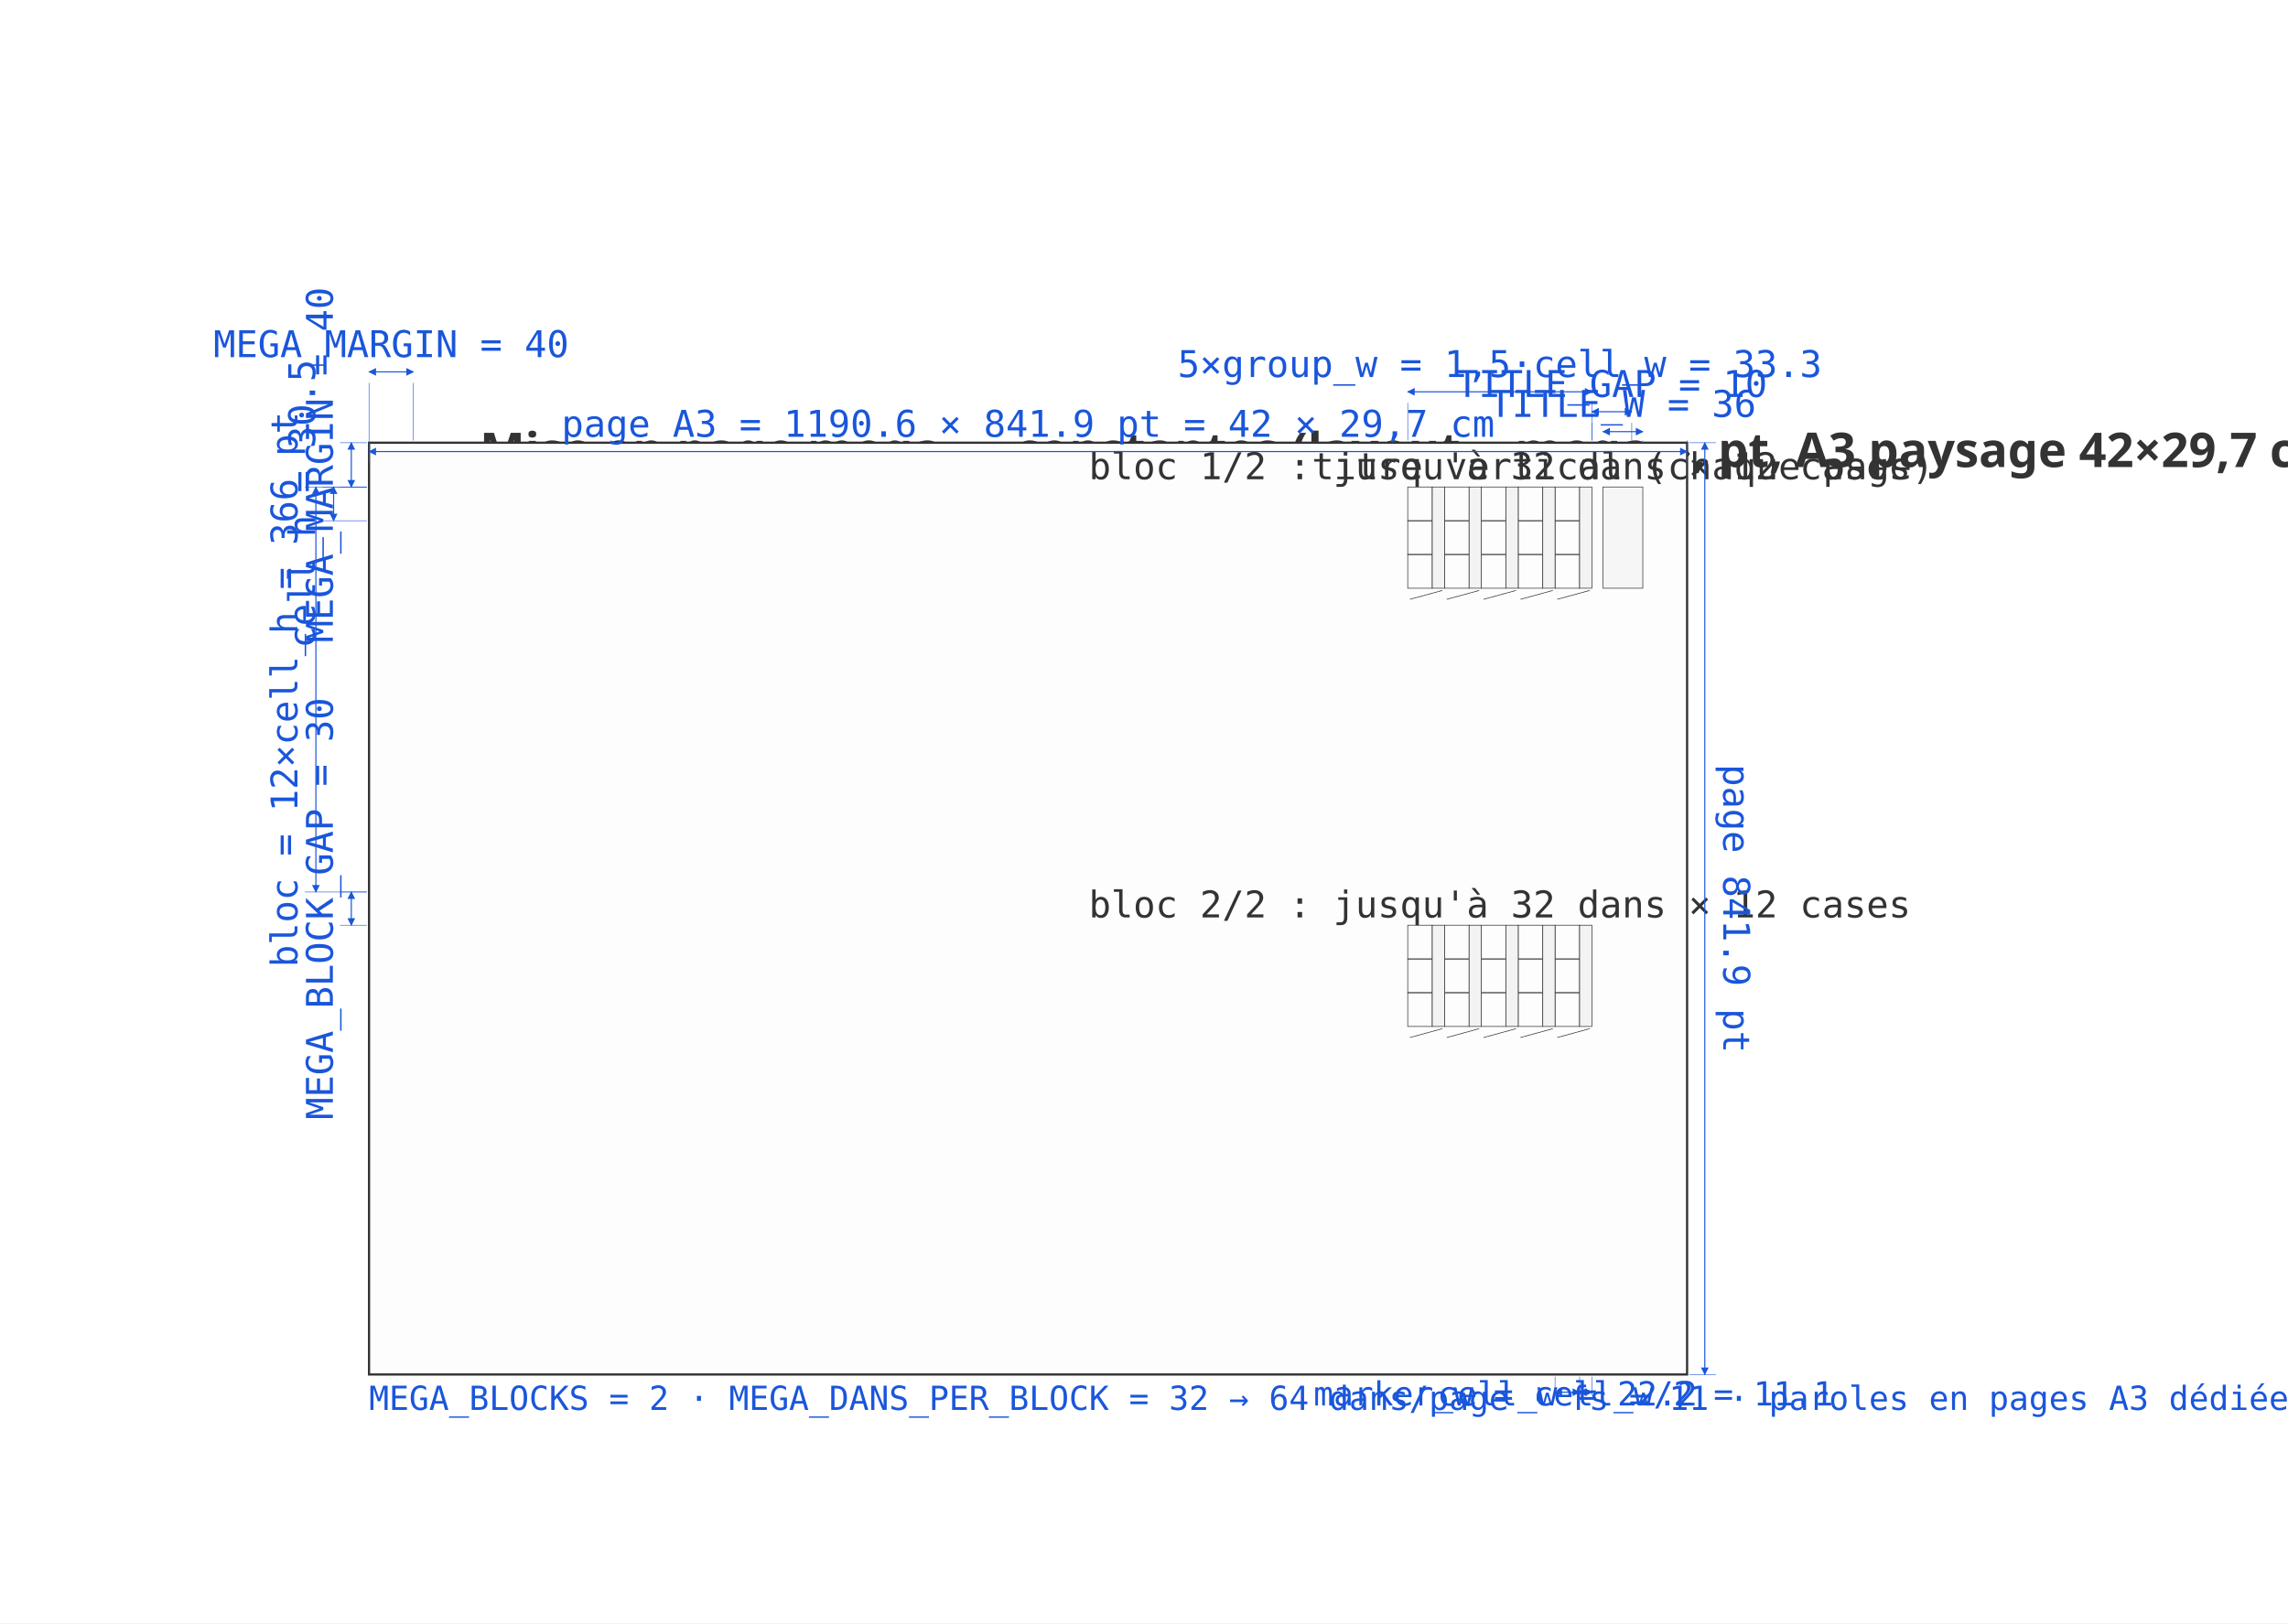
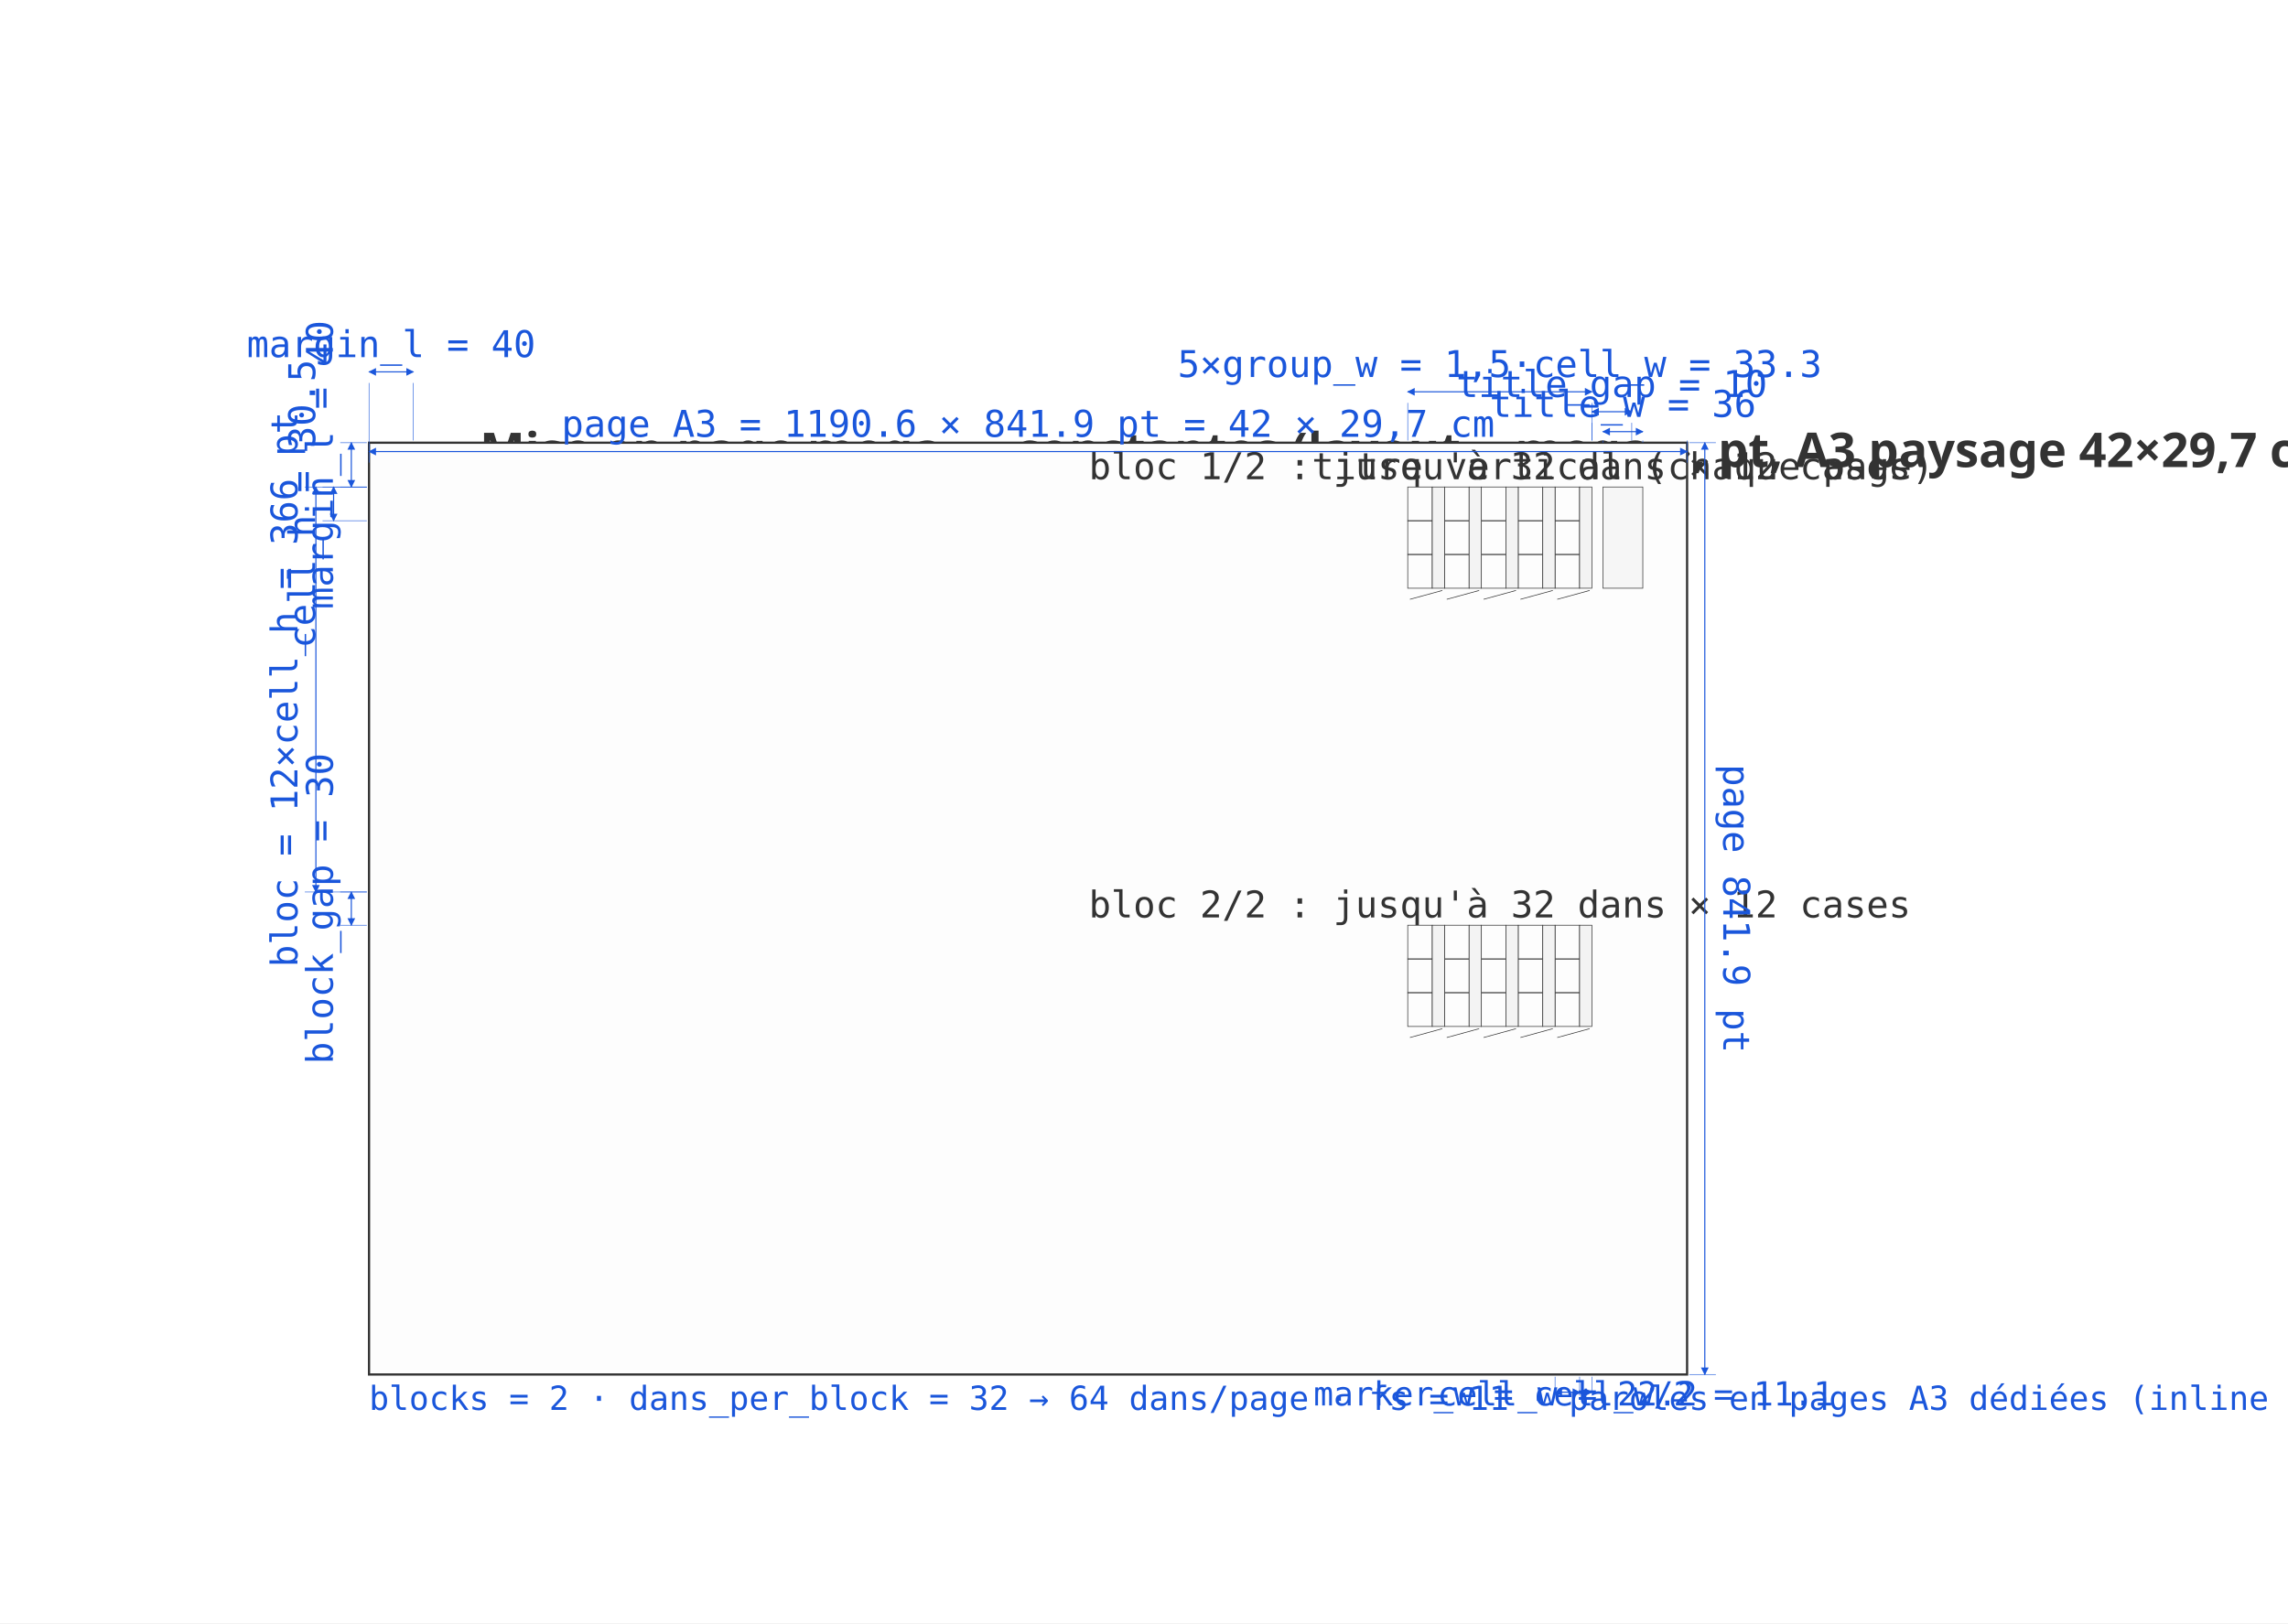
<svg xmlns="http://www.w3.org/2000/svg" width="620" height="440" viewBox="0 0 620 440">
  <defs>
    <marker id="arr" viewBox="0 0 10 10" refX="9" refY="5" markerWidth="7" markerHeight="7" orient="auto-start-reverse">
      <path d="M0,0 L10,5 L0,10 z" fill="#1a56db" />
    </marker>
  </defs>
  <rect x="0" y="0" width="620" height="440" fill="#ffffff" />
  <text x="130" y="126.6" text-anchor="start" font-family="sans-serif" font-size="13" fill="#333333" font-weight="bold">Mise en page mega — constantes (layout « mega », pt, A3 paysage 42×29,7 cm)</text>
  <text x="130" y="131.4" text-anchor="start" font-family="sans-serif" font-size="9.5" fill="#333333">gris foncé = éléments · bleu = cotes (flèches) et constantes · échelle 0.3</text>
  <rect x="100" y="120" width="357.166" height="252.567" fill="#fdfdfd" stroke="#333333" stroke-width="0.6" />
  <rect x="421.386" y="132" width="6.653" height="9.149" fill="none" stroke="#333333" stroke-width="0.18" />
  <rect x="421.386" y="141.149" width="6.653" height="9.149" fill="none" stroke="#333333" stroke-width="0.18" />
  <rect x="421.386" y="150.297" width="6.653" height="9.149" fill="none" stroke="#333333" stroke-width="0.18" />
  <rect x="428.039" y="132" width="3.327" height="27.446" fill="#f3f3f3" stroke="#333333" stroke-width="0.18" />
  <line x1="421.986" y1="162.446" x2="430.766" y2="160.046" stroke="#333333" stroke-width="0.18" />
  <rect x="411.406" y="132" width="6.653" height="9.149" fill="none" stroke="#333333" stroke-width="0.18" />
  <rect x="411.406" y="141.149" width="6.653" height="9.149" fill="none" stroke="#333333" stroke-width="0.18" />
  <rect x="411.406" y="150.297" width="6.653" height="9.149" fill="none" stroke="#333333" stroke-width="0.18" />
  <rect x="418.059" y="132" width="3.327" height="27.446" fill="#f3f3f3" stroke="#333333" stroke-width="0.18" />
  <line x1="412.006" y1="162.446" x2="420.786" y2="160.046" stroke="#333333" stroke-width="0.18" />
  <rect x="401.425" y="132" width="6.653" height="9.149" fill="none" stroke="#333333" stroke-width="0.18" />
  <rect x="401.425" y="141.149" width="6.653" height="9.149" fill="none" stroke="#333333" stroke-width="0.18" />
  <rect x="401.425" y="150.297" width="6.653" height="9.149" fill="none" stroke="#333333" stroke-width="0.18" />
  <rect x="408.079" y="132" width="3.327" height="27.446" fill="#f3f3f3" stroke="#333333" stroke-width="0.18" />
  <line x1="402.025" y1="162.446" x2="410.806" y2="160.046" stroke="#333333" stroke-width="0.18" />
  <rect x="391.445" y="132" width="6.653" height="9.149" fill="none" stroke="#333333" stroke-width="0.18" />
  <rect x="391.445" y="141.149" width="6.653" height="9.149" fill="none" stroke="#333333" stroke-width="0.18" />
  <rect x="391.445" y="150.297" width="6.653" height="9.149" fill="none" stroke="#333333" stroke-width="0.18" />
  <rect x="398.099" y="132" width="3.327" height="27.446" fill="#f3f3f3" stroke="#333333" stroke-width="0.18" />
  <line x1="392.045" y1="162.446" x2="400.825" y2="160.046" stroke="#333333" stroke-width="0.18" />
  <rect x="381.465" y="132" width="6.653" height="9.149" fill="none" stroke="#333333" stroke-width="0.18" />
  <rect x="381.465" y="141.149" width="6.653" height="9.149" fill="none" stroke="#333333" stroke-width="0.18" />
  <rect x="381.465" y="150.297" width="6.653" height="9.149" fill="none" stroke="#333333" stroke-width="0.18" />
  <rect x="388.118" y="132" width="3.327" height="27.446" fill="#f3f3f3" stroke="#333333" stroke-width="0.18" />
  <line x1="382.065" y1="162.446" x2="390.845" y2="160.046" stroke="#333333" stroke-width="0.18" />
  <text x="406.415" y="129.9" text-anchor="middle" font-family="monospace" font-size="10" fill="#333333">bloc 1/2 : jusqu'à 32 dans × 12 cases</text>
  <rect x="421.386" y="250.784" width="6.653" height="9.149" fill="none" stroke="#333333" stroke-width="0.18" />
  <rect x="421.386" y="259.932" width="6.653" height="9.149" fill="none" stroke="#333333" stroke-width="0.18" />
  <rect x="421.386" y="269.081" width="6.653" height="9.149" fill="none" stroke="#333333" stroke-width="0.18" />
  <rect x="428.039" y="250.784" width="3.327" height="27.446" fill="#f3f3f3" stroke="#333333" stroke-width="0.18" />
  <line x1="421.986" y1="281.23" x2="430.766" y2="278.83" stroke="#333333" stroke-width="0.18" />
  <rect x="411.406" y="250.784" width="6.653" height="9.149" fill="none" stroke="#333333" stroke-width="0.18" />
  <rect x="411.406" y="259.932" width="6.653" height="9.149" fill="none" stroke="#333333" stroke-width="0.18" />
  <rect x="411.406" y="269.081" width="6.653" height="9.149" fill="none" stroke="#333333" stroke-width="0.18" />
  <rect x="418.059" y="250.784" width="3.327" height="27.446" fill="#f3f3f3" stroke="#333333" stroke-width="0.18" />
  <line x1="412.006" y1="281.23" x2="420.786" y2="278.83" stroke="#333333" stroke-width="0.18" />
  <rect x="401.425" y="250.784" width="6.653" height="9.149" fill="none" stroke="#333333" stroke-width="0.18" />
  <rect x="401.425" y="259.932" width="6.653" height="9.149" fill="none" stroke="#333333" stroke-width="0.18" />
  <rect x="401.425" y="269.081" width="6.653" height="9.149" fill="none" stroke="#333333" stroke-width="0.18" />
  <rect x="408.079" y="250.784" width="3.327" height="27.446" fill="#f3f3f3" stroke="#333333" stroke-width="0.18" />
  <line x1="402.025" y1="281.23" x2="410.806" y2="278.83" stroke="#333333" stroke-width="0.18" />
  <rect x="391.445" y="250.784" width="6.653" height="9.149" fill="none" stroke="#333333" stroke-width="0.18" />
  <rect x="391.445" y="259.932" width="6.653" height="9.149" fill="none" stroke="#333333" stroke-width="0.18" />
  <rect x="391.445" y="269.081" width="6.653" height="9.149" fill="none" stroke="#333333" stroke-width="0.18" />
  <rect x="398.099" y="250.784" width="3.327" height="27.446" fill="#f3f3f3" stroke="#333333" stroke-width="0.18" />
  <line x1="392.045" y1="281.23" x2="400.825" y2="278.83" stroke="#333333" stroke-width="0.18" />
  <rect x="381.465" y="250.784" width="6.653" height="9.149" fill="none" stroke="#333333" stroke-width="0.18" />
  <rect x="381.465" y="259.932" width="6.653" height="9.149" fill="none" stroke="#333333" stroke-width="0.18" />
  <rect x="381.465" y="269.081" width="6.653" height="9.149" fill="none" stroke="#333333" stroke-width="0.18" />
  <rect x="388.118" y="250.784" width="3.327" height="27.446" fill="#f3f3f3" stroke="#333333" stroke-width="0.18" />
  <line x1="382.065" y1="281.23" x2="390.845" y2="278.83" stroke="#333333" stroke-width="0.18" />
  <text x="406.415" y="248.684" text-anchor="middle" font-family="monospace" font-size="10" fill="#333333">bloc 2/2 : jusqu'à 32 dans × 12 cases</text>
  <text x="441.839" y="137.774" text-anchor="middle" font-family="monospace" font-size="3.3" fill="#333333" font-weight="bold">工</text>
  <rect x="434.366" y="132" width="10.8" height="27.446" fill="#f6f6f6" stroke="#333333" stroke-width="0.18" />
  <text x="439.766" y="129.9" text-anchor="middle" font-family="monospace" font-size="10" fill="#333333">titre vertical (chaque page)</text>
  <line x1="100" y1="119.4" x2="100" y2="103.8" stroke="#1a56db" stroke-width="0.15" />
  <line x1="112" y1="119.4" x2="112" y2="103.8" stroke="#1a56db" stroke-width="0.15" />
  <line x1="100" y1="100.8" x2="112" y2="100.8" stroke="#1a56db" stroke-width="0.3" marker-start="url(#arr)" marker-end="url(#arr)" />
-   <text x="106" y="96.8" text-anchor="middle" font-family="monospace" font-size="10" fill="#1a56db">MEGA_MARGIN = 40</text>
+   <text x="106" y="96.8" text-anchor="middle" font-family="monospace" font-size="10" fill="#1a56db">margin_l = 40</text>
  <line x1="381.465" y1="119.4" x2="381.465" y2="109.2" stroke="#1a56db" stroke-width="0.15" />
  <line x1="431.366" y1="119.4" x2="431.366" y2="109.2" stroke="#1a56db" stroke-width="0.15" />
  <line x1="381.465" y1="106.2" x2="431.366" y2="106.2" stroke="#1a56db" stroke-width="0.3" marker-start="url(#arr)" marker-end="url(#arr)" />
  <text x="406.415" y="102.2" text-anchor="middle" font-family="monospace" font-size="10" fill="#1a56db">5×group_w = 1,5·cell_w = 33.3</text>
  <line x1="431.366" y1="119.4" x2="431.366" y2="114.6" stroke="#1a56db" stroke-width="0.15" />
  <line x1="442.166" y1="119.4" x2="442.166" y2="114.6" stroke="#1a56db" stroke-width="0.15" />
  <line x1="431.366" y1="111.6" x2="442.166" y2="111.6" stroke="#1a56db" stroke-width="0.3" marker-start="url(#arr)" marker-end="url(#arr)" />
-   <text x="436.766" y="107.6" text-anchor="middle" font-family="monospace" font-size="10" fill="#1a56db">TITLE_GAP = 10</text>
+   <text x="436.766" y="107.6" text-anchor="middle" font-family="monospace" font-size="10" fill="#1a56db">title_gap = 10</text>
  <line x1="434.366" y1="119.4" x2="434.366" y2="120" stroke="#1a56db" stroke-width="0.15" />
  <line x1="445.166" y1="119.4" x2="445.166" y2="120" stroke="#1a56db" stroke-width="0.15" />
  <line x1="434.366" y1="117" x2="445.166" y2="117" stroke="#1a56db" stroke-width="0.3" marker-start="url(#arr)" marker-end="url(#arr)" />
-   <text x="439.766" y="113" text-anchor="middle" font-family="monospace" font-size="10" fill="#1a56db">TITLE_W = 36</text>
+   <text x="439.766" y="113" text-anchor="middle" font-family="monospace" font-size="10" fill="#1a56db">title_w = 36</text>
  <line x1="100" y1="119.4" x2="100" y2="125.4" stroke="#1a56db" stroke-width="0.15" />
  <line x1="457.166" y1="119.4" x2="457.166" y2="125.4" stroke="#1a56db" stroke-width="0.15" />
  <line x1="100" y1="122.4" x2="457.166" y2="122.4" stroke="#1a56db" stroke-width="0.3" marker-start="url(#arr)" marker-end="url(#arr)" />
  <text x="278.583" y="118.4" text-anchor="middle" font-family="monospace" font-size="10" fill="#1a56db">page A3 = 1190.6 × 841.9 pt = 42 × 29,7 cm</text>
  <line x1="99.4" y1="120" x2="92.2" y2="120" stroke="#1a56db" stroke-width="0.15" />
  <line x1="99.4" y1="132" x2="92.2" y2="132" stroke="#1a56db" stroke-width="0.15" />
  <line x1="95.2" y1="120" x2="95.2" y2="132" stroke="#1a56db" stroke-width="0.3" marker-start="url(#arr)" marker-end="url(#arr)" />
-   <text x="90.2" y="126" text-anchor="middle" font-family="monospace" font-size="10" fill="#1a56db" transform="rotate(-90 90.2 126)">MEGA_MARGIN = 40</text>
+   <text x="90.2" y="126" text-anchor="middle" font-family="monospace" font-size="10" fill="#1a56db" transform="rotate(-90 90.2 126)">margin_l = 40</text>
  <line x1="99.4" y1="132" x2="87.4" y2="132" stroke="#1a56db" stroke-width="0.15" />
  <line x1="99.4" y1="141.149" x2="87.4" y2="141.149" stroke="#1a56db" stroke-width="0.15" />
  <line x1="90.4" y1="132" x2="90.4" y2="141.149" stroke="#1a56db" stroke-width="0.3" marker-start="url(#arr)" marker-end="url(#arr)" />
  <text x="85.4" y="136.574" text-anchor="middle" font-family="monospace" font-size="10" fill="#1a56db" transform="rotate(-90 85.4 136.574)">cell_h = 30.5</text>
  <line x1="99.4" y1="132" x2="82.6" y2="132" stroke="#1a56db" stroke-width="0.15" />
  <line x1="99.4" y1="241.784" x2="82.6" y2="241.784" stroke="#1a56db" stroke-width="0.15" />
  <line x1="85.6" y1="132" x2="85.6" y2="241.784" stroke="#1a56db" stroke-width="0.3" marker-start="url(#arr)" marker-end="url(#arr)" />
  <text x="80.6" y="186.892" text-anchor="middle" font-family="monospace" font-size="10" fill="#1a56db" transform="rotate(-90 80.6 186.892)">bloc = 12×cell_h = 366 pt</text>
  <line x1="99.4" y1="241.784" x2="92.2" y2="241.784" stroke="#1a56db" stroke-width="0.15" />
  <line x1="99.4" y1="250.784" x2="92.2" y2="250.784" stroke="#1a56db" stroke-width="0.15" />
  <line x1="95.2" y1="241.784" x2="95.2" y2="250.784" stroke="#1a56db" stroke-width="0.3" marker-start="url(#arr)" marker-end="url(#arr)" />
-   <text x="90.2" y="246.284" text-anchor="middle" font-family="monospace" font-size="10" fill="#1a56db" transform="rotate(-90 90.2 246.284)">MEGA_BLOCK_GAP = 30</text>
+   <text x="90.2" y="246.284" text-anchor="middle" font-family="monospace" font-size="10" fill="#1a56db" transform="rotate(-90 90.2 246.284)">block_gap = 30</text>
  <line x1="457.766" y1="120" x2="464.966" y2="120" stroke="#1a56db" stroke-width="0.15" />
  <line x1="457.766" y1="372.567" x2="464.966" y2="372.567" stroke="#1a56db" stroke-width="0.15" />
  <line x1="461.966" y1="120" x2="461.966" y2="372.567" stroke="#1a56db" stroke-width="0.3" marker-start="url(#arr)" marker-end="url(#arr)" />
  <text x="466.966" y="246.284" text-anchor="middle" font-family="monospace" font-size="10" fill="#1a56db" transform="rotate(90 466.966 246.284)">page 841.9 pt</text>
  <line x1="421.386" y1="373.167" x2="421.386" y2="378.267" stroke="#1a56db" stroke-width="0.15" />
  <line x1="428.039" y1="373.167" x2="428.039" y2="378.267" stroke="#1a56db" stroke-width="0.15" />
  <line x1="431.366" y1="373.167" x2="431.366" y2="378.267" stroke="#1a56db" stroke-width="0.15" />
  <line x1="421.386" y1="377.367" x2="428.039" y2="377.367" stroke="#1a56db" stroke-width="0.3" marker-start="url(#arr)" marker-end="url(#arr)" />
  <text x="424.712" y="380.967" text-anchor="middle" font-family="monospace" font-size="9" fill="#1a56db">cell_w = 22.2</text>
  <line x1="428.039" y1="377.367" x2="431.366" y2="377.367" stroke="#1a56db" stroke-width="0.3" marker-start="url(#arr)" marker-end="url(#arr)" />
  <text x="426.376" y="380.967" text-anchor="middle" font-family="monospace" font-size="9" fill="#1a56db">marker_w = cell_w/2 = 11.1</text>
-   <text x="100" y="382.167" text-anchor="start" font-family="monospace" font-size="9" fill="#1a56db">MEGA_BLOCKS = 2 · MEGA_DANS_PER_BLOCK = 32 → 64 dans/page · fs = 11 · paroles en pages A3 dédiées (inline si ≤ 15% de la largeur utile) · cell_w = (page−2·marge−title_offset)/(32×1,5)</text>
+   <text x="100" y="382.167" text-anchor="start" font-family="monospace" font-size="9" fill="#1a56db">blocks = 2 · dans_per_block = 32 → 64 dans/page · fs = 11 · paroles en pages A3 dédiées (inline si ≤ 15% de la largeur utile) · cell_w = (page−2·marge−title_offset)/(32×1,5)</text>
</svg>
